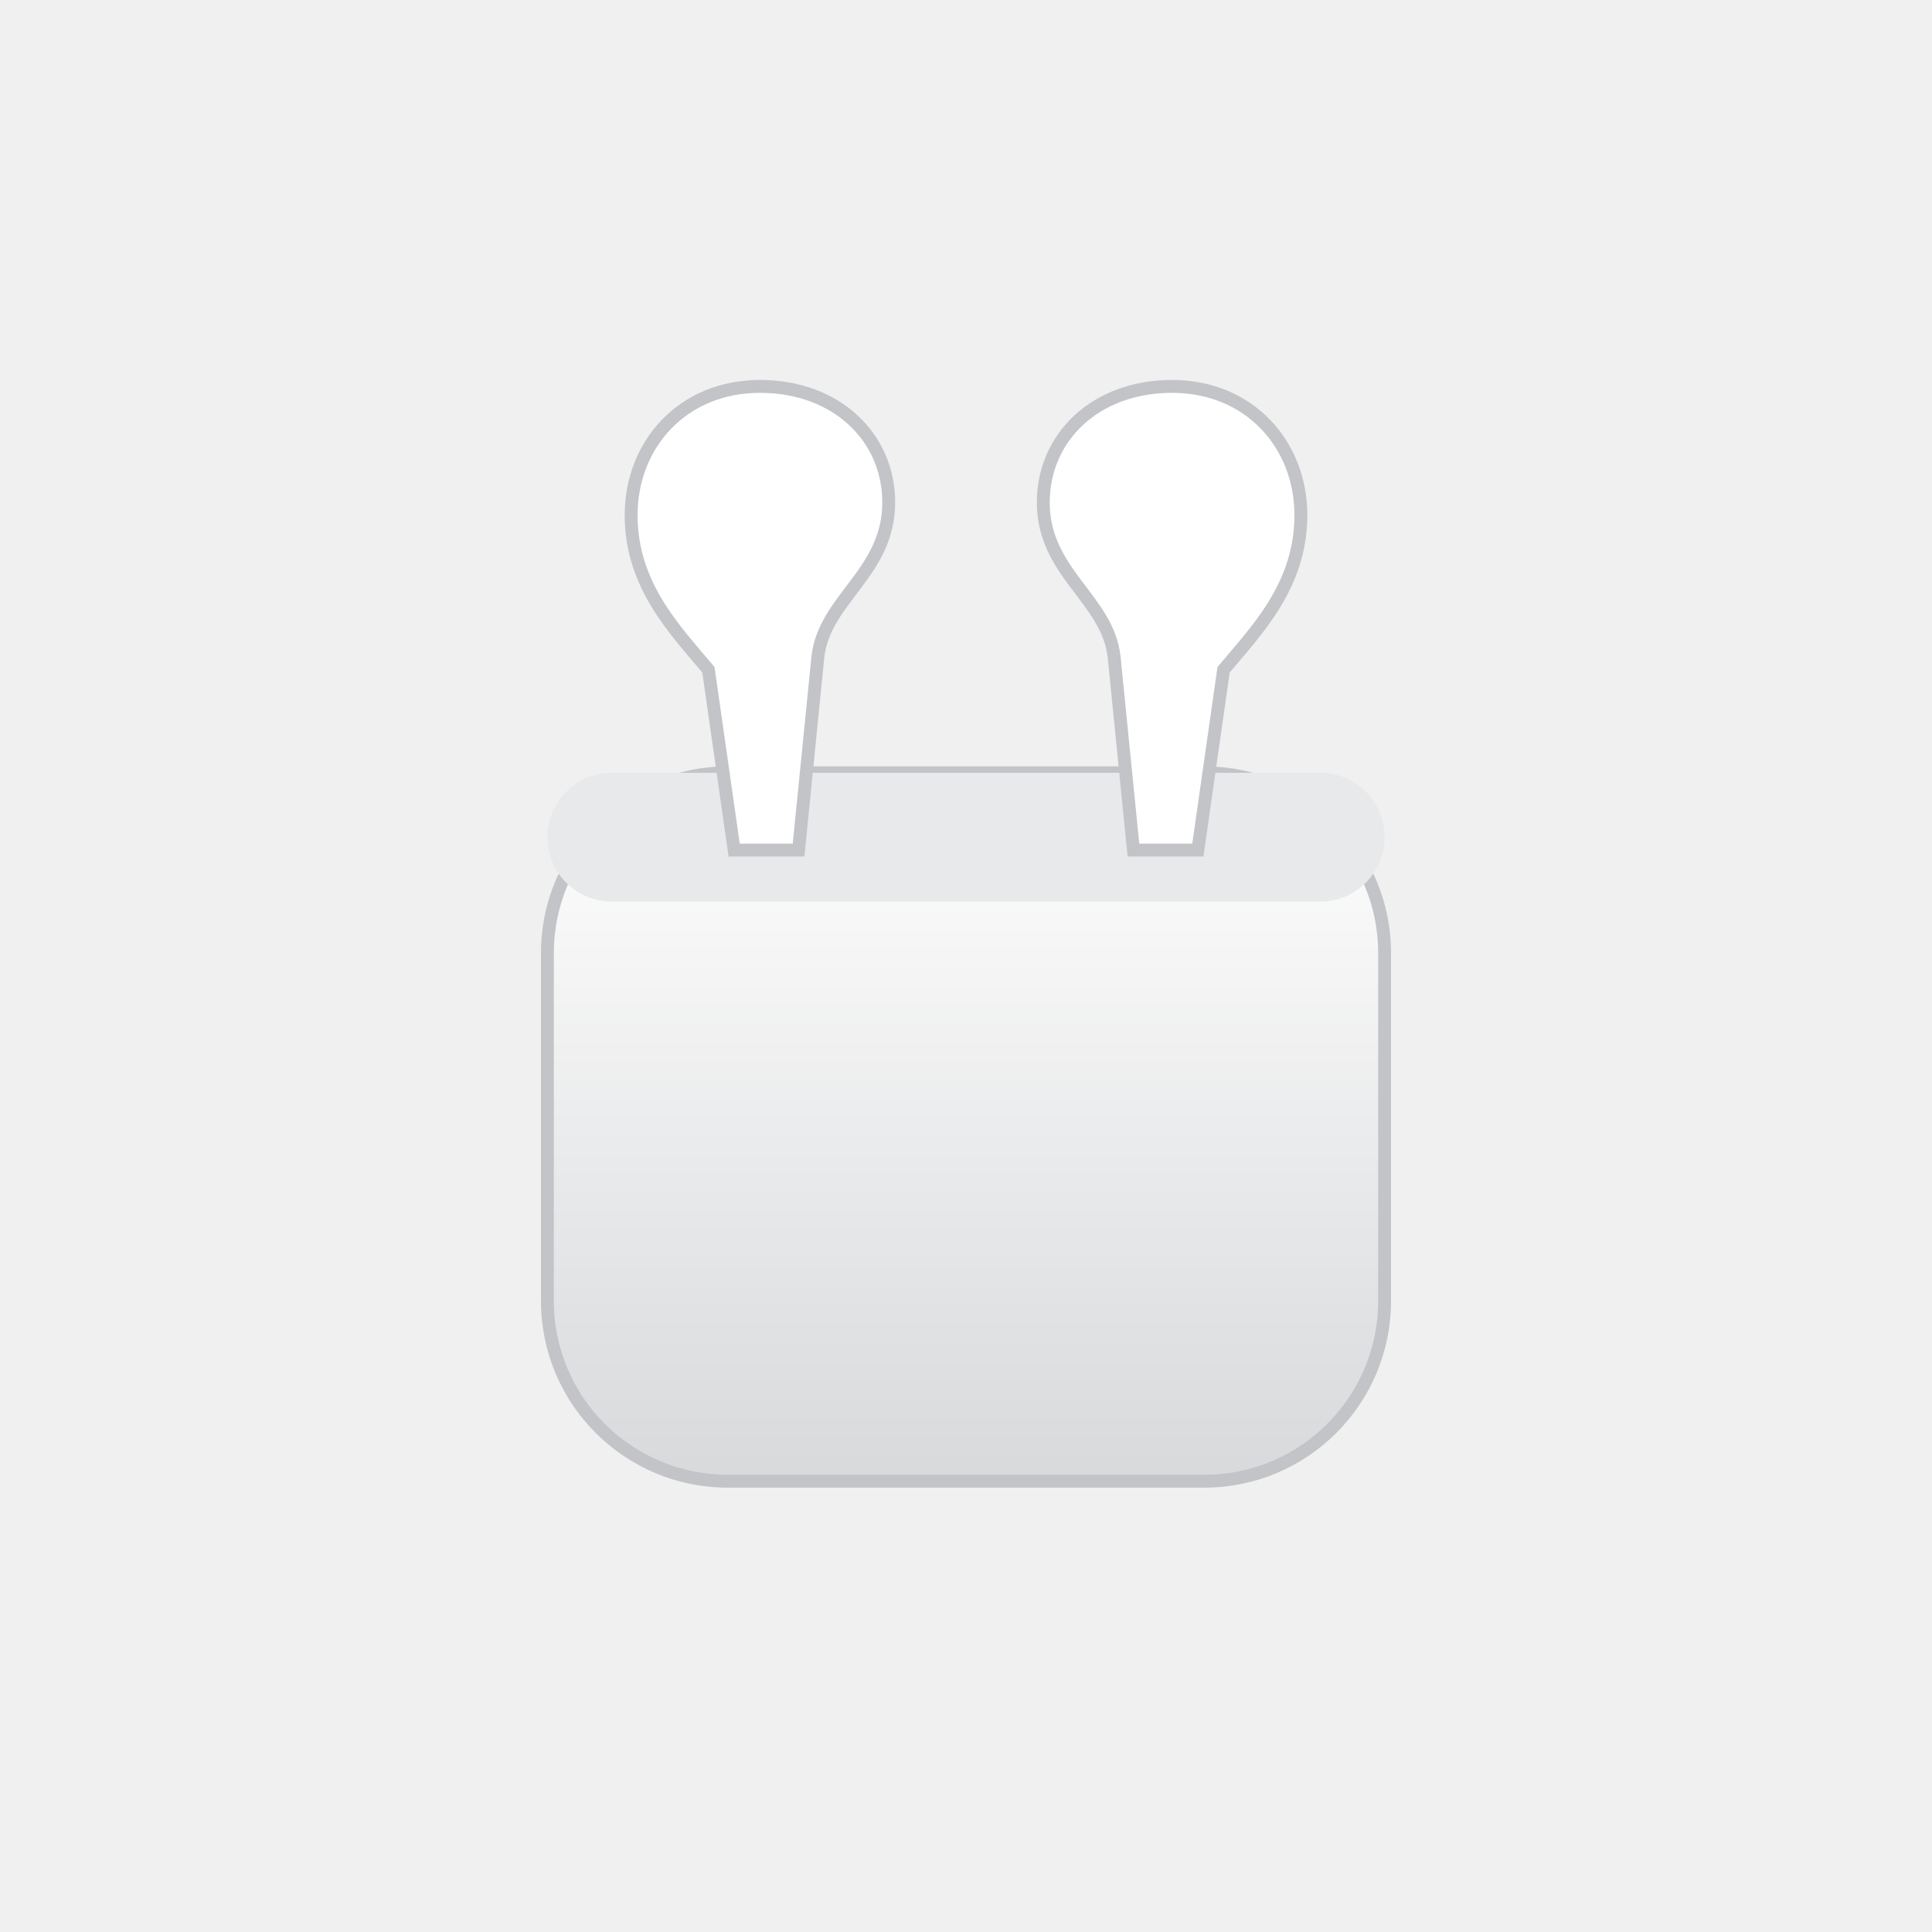
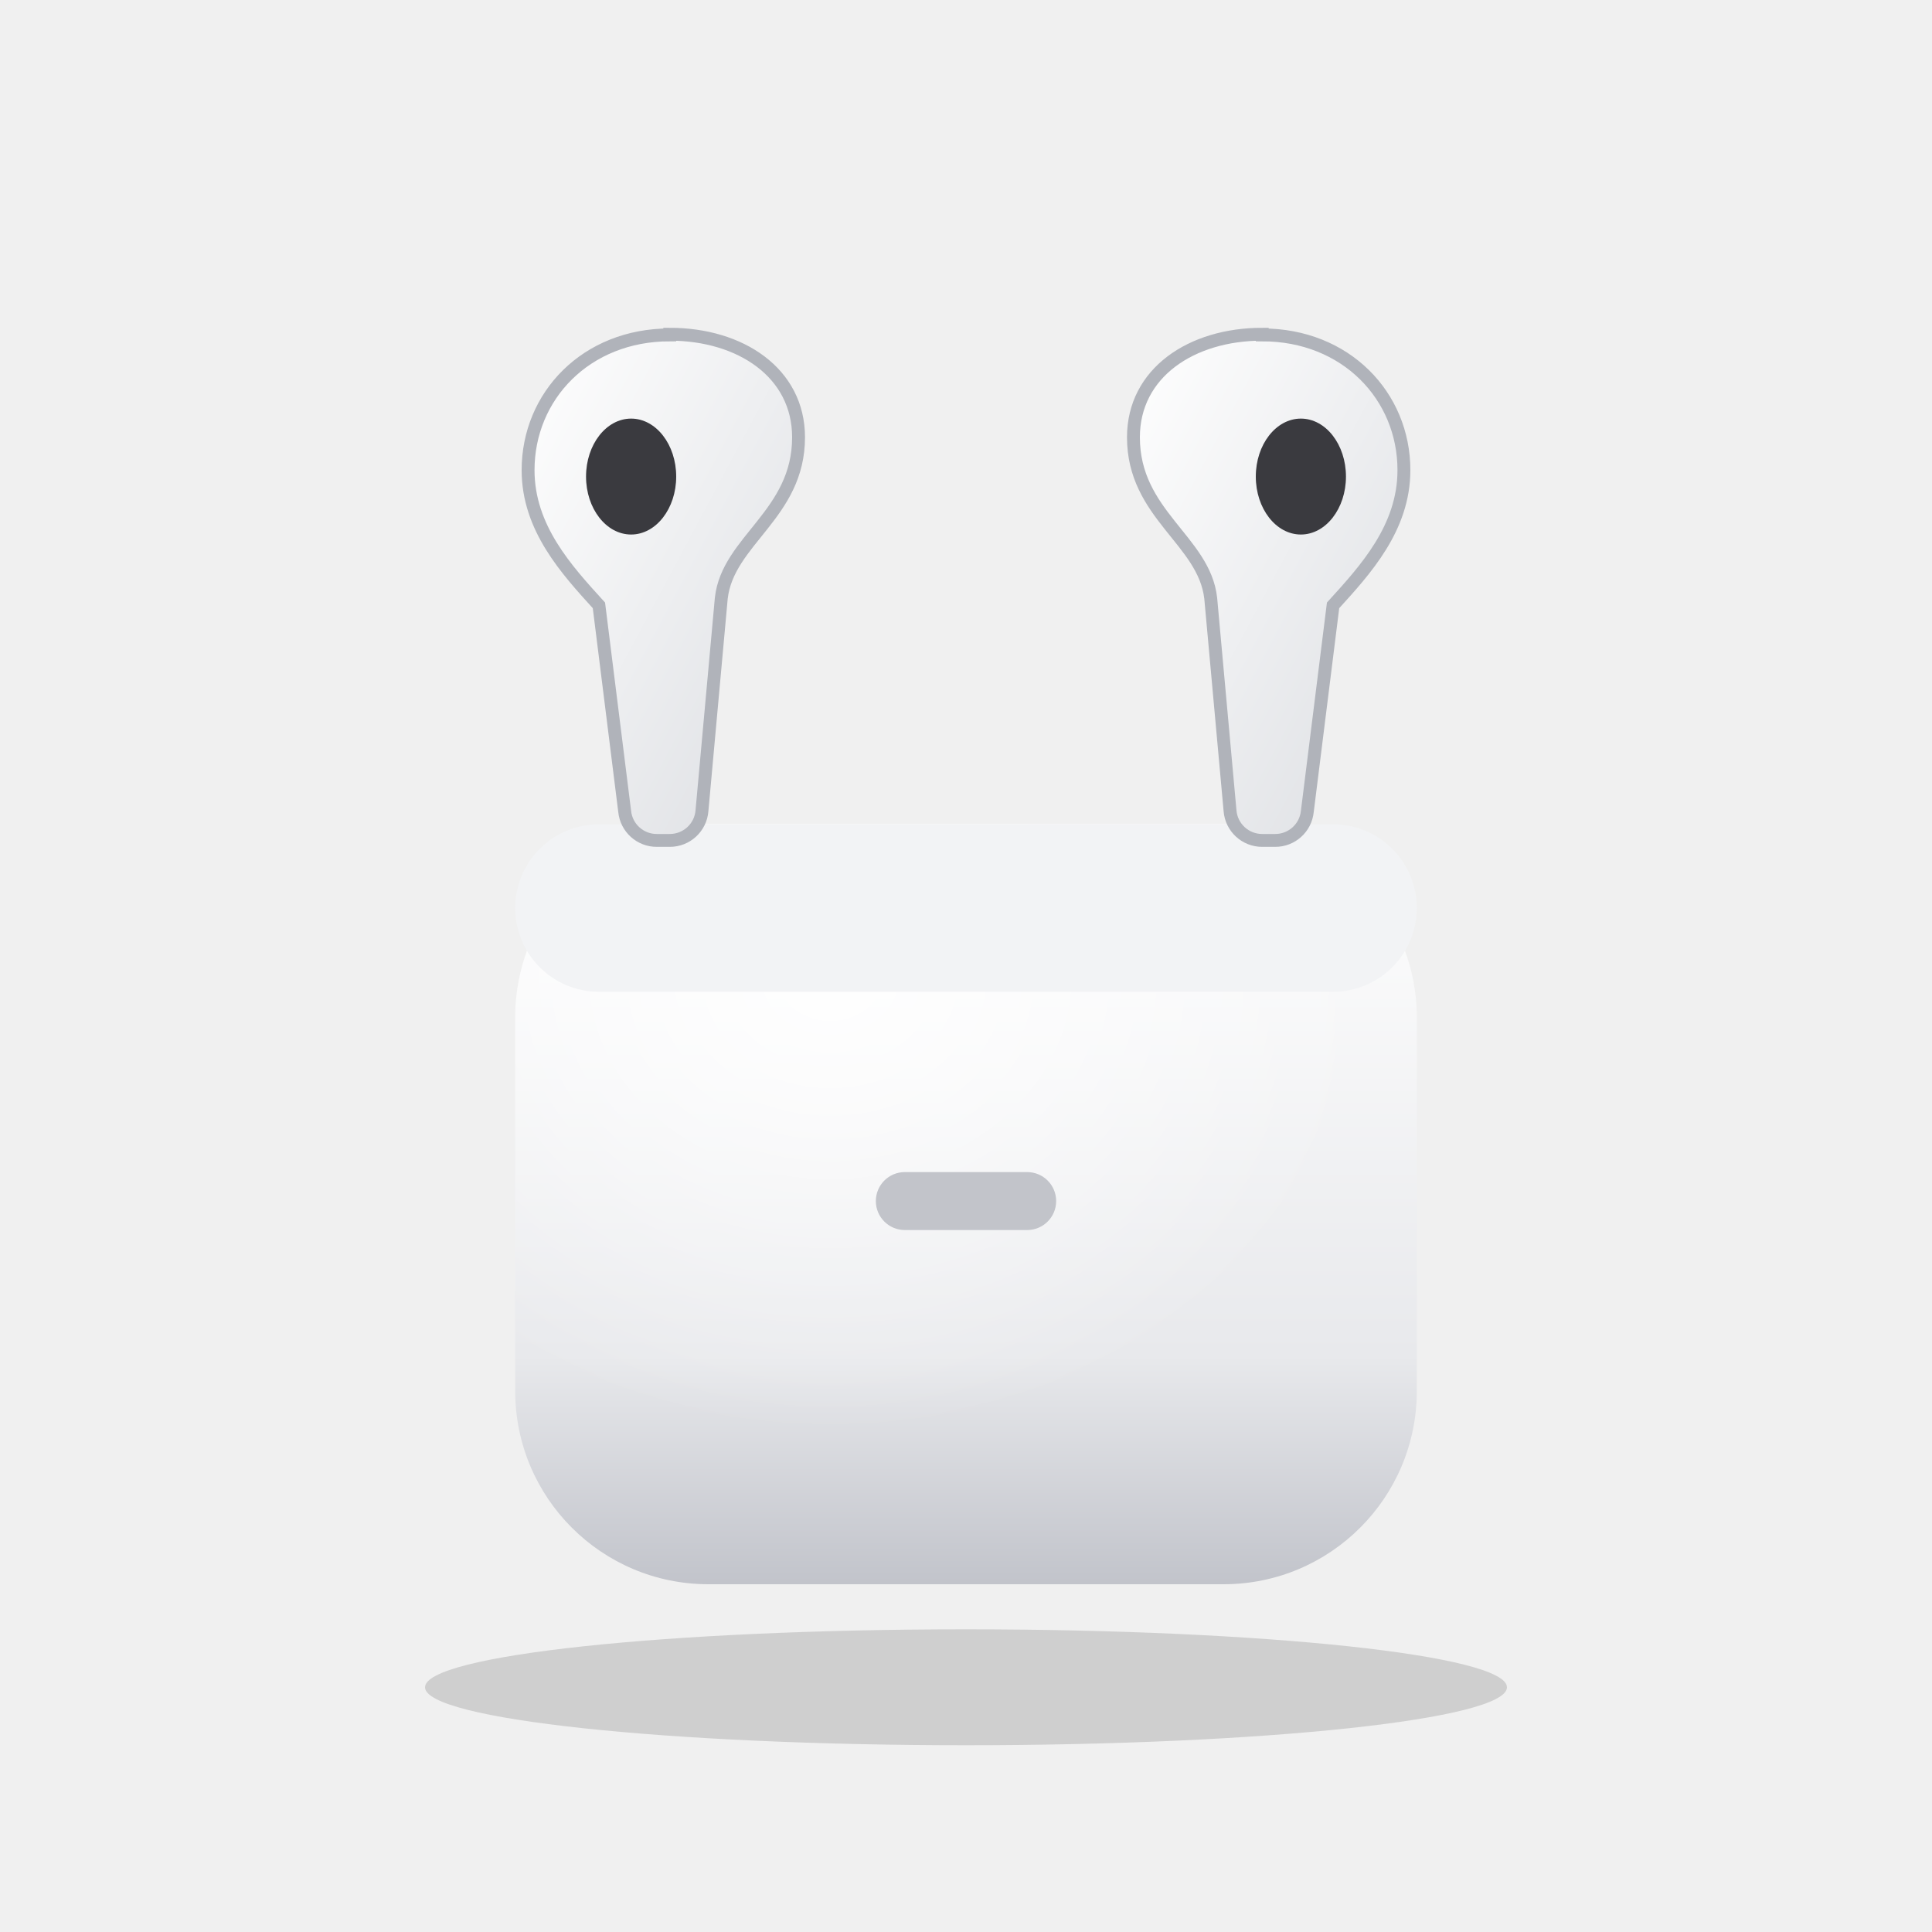
<svg xmlns="http://www.w3.org/2000/svg" viewBox="0 0 300 300">
  <defs>
-     <linearGradient id="ac" x1="0" y1="0" x2="0" y2="1">
+     <linearGradient id="cse" x1="0" y1="0" x2="0" y2="1">
      <stop offset="0" stop-color="#ffffff" />
-       <stop offset="1" stop-color="#d8d9db" />
+       <stop offset=".7" stop-color="#e8e9ec" />
+       <stop offset="1" stop-color="#c2c4cb" />
+     </linearGradient>
+     <radialGradient id="csh" cx=".35" cy=".2" r="1">
+       <stop offset="0" stop-color="#ffffff" stop-opacity=".9" />
+       <stop offset=".6" stop-color="#ffffff" stop-opacity="0" />
+     </radialGradient>
+     <linearGradient id="bud" x1="0" y1="0" x2="1" y2="1">
+       <stop offset="0" stop-color="#ffffff" />
+       <stop offset="1" stop-color="#dcdee2" />
    </linearGradient>
  </defs>
-   <rect x="85" y="120" width="130" height="110" rx="28" fill="url(#ac)" stroke="#c2c4c7" stroke-width="2" />
-   <rect x="85" y="120" width="130" height="20" rx="10" fill="#e8e9eb" />
-   <g stroke="#c2c4c7" stroke-width="2" fill="#fff">
-     <path d="M118 60c-12 0-20 9-20 20s7 18 12 24l4 28h10l3-30c1-9 11-13 11-24 0-10-8-18-20-18z" />
-     <path d="M182 60c12 0 20 9 20 20s-7 18-12 24l-4 28h-10l-3-30c-1-9-11-13-11-24 0-10 8-18 20-18z" />
+   <ellipse cx="150" cy="262" rx="84" ry="9" fill="#000" opacity=".14" />
+   <rect x="80" y="128" width="140" height="118" rx="30" fill="url(#cse)" />
+   <rect x="80" y="128" width="140" height="118" rx="30" fill="url(#csh)" />
+   <rect x="80" y="128" width="140" height="26" rx="13" fill="#f2f3f5" />
+   <rect x="136" y="182" width="28" height="9" rx="4.5" fill="#c2c4ca" />
+   <g>
+     <path d="M104 52c-13 0-22 9.5-22 21 0 9 6 15.5 11 21l4 32a5 5 0 0 0 5 4.5h2a5 5 0 0 0 5-4.6l3-33c1-9 12-13 12-25 0-10-9-16-20-16z" fill="url(#bud)" stroke="#b0b3ba" stroke-width="2" />
+     <ellipse cx="98" cy="74" rx="7" ry="9" fill="#3a3a3f" />
+     <path d="M196 52c13 0 22 9.5 22 21 0 9-6 15.5-11 21l-4 32a5 5 0 0 1-5 4.5h-2a5 5 0 0 1-5-4.6l-3-33c-1-9-12-13-12-25 0-10 9-16 20-16z" fill="url(#bud)" stroke="#b0b3ba" stroke-width="2" />
+     <ellipse cx="202" cy="74" rx="7" ry="9" fill="#3a3a3f" />
  </g>
</svg>
